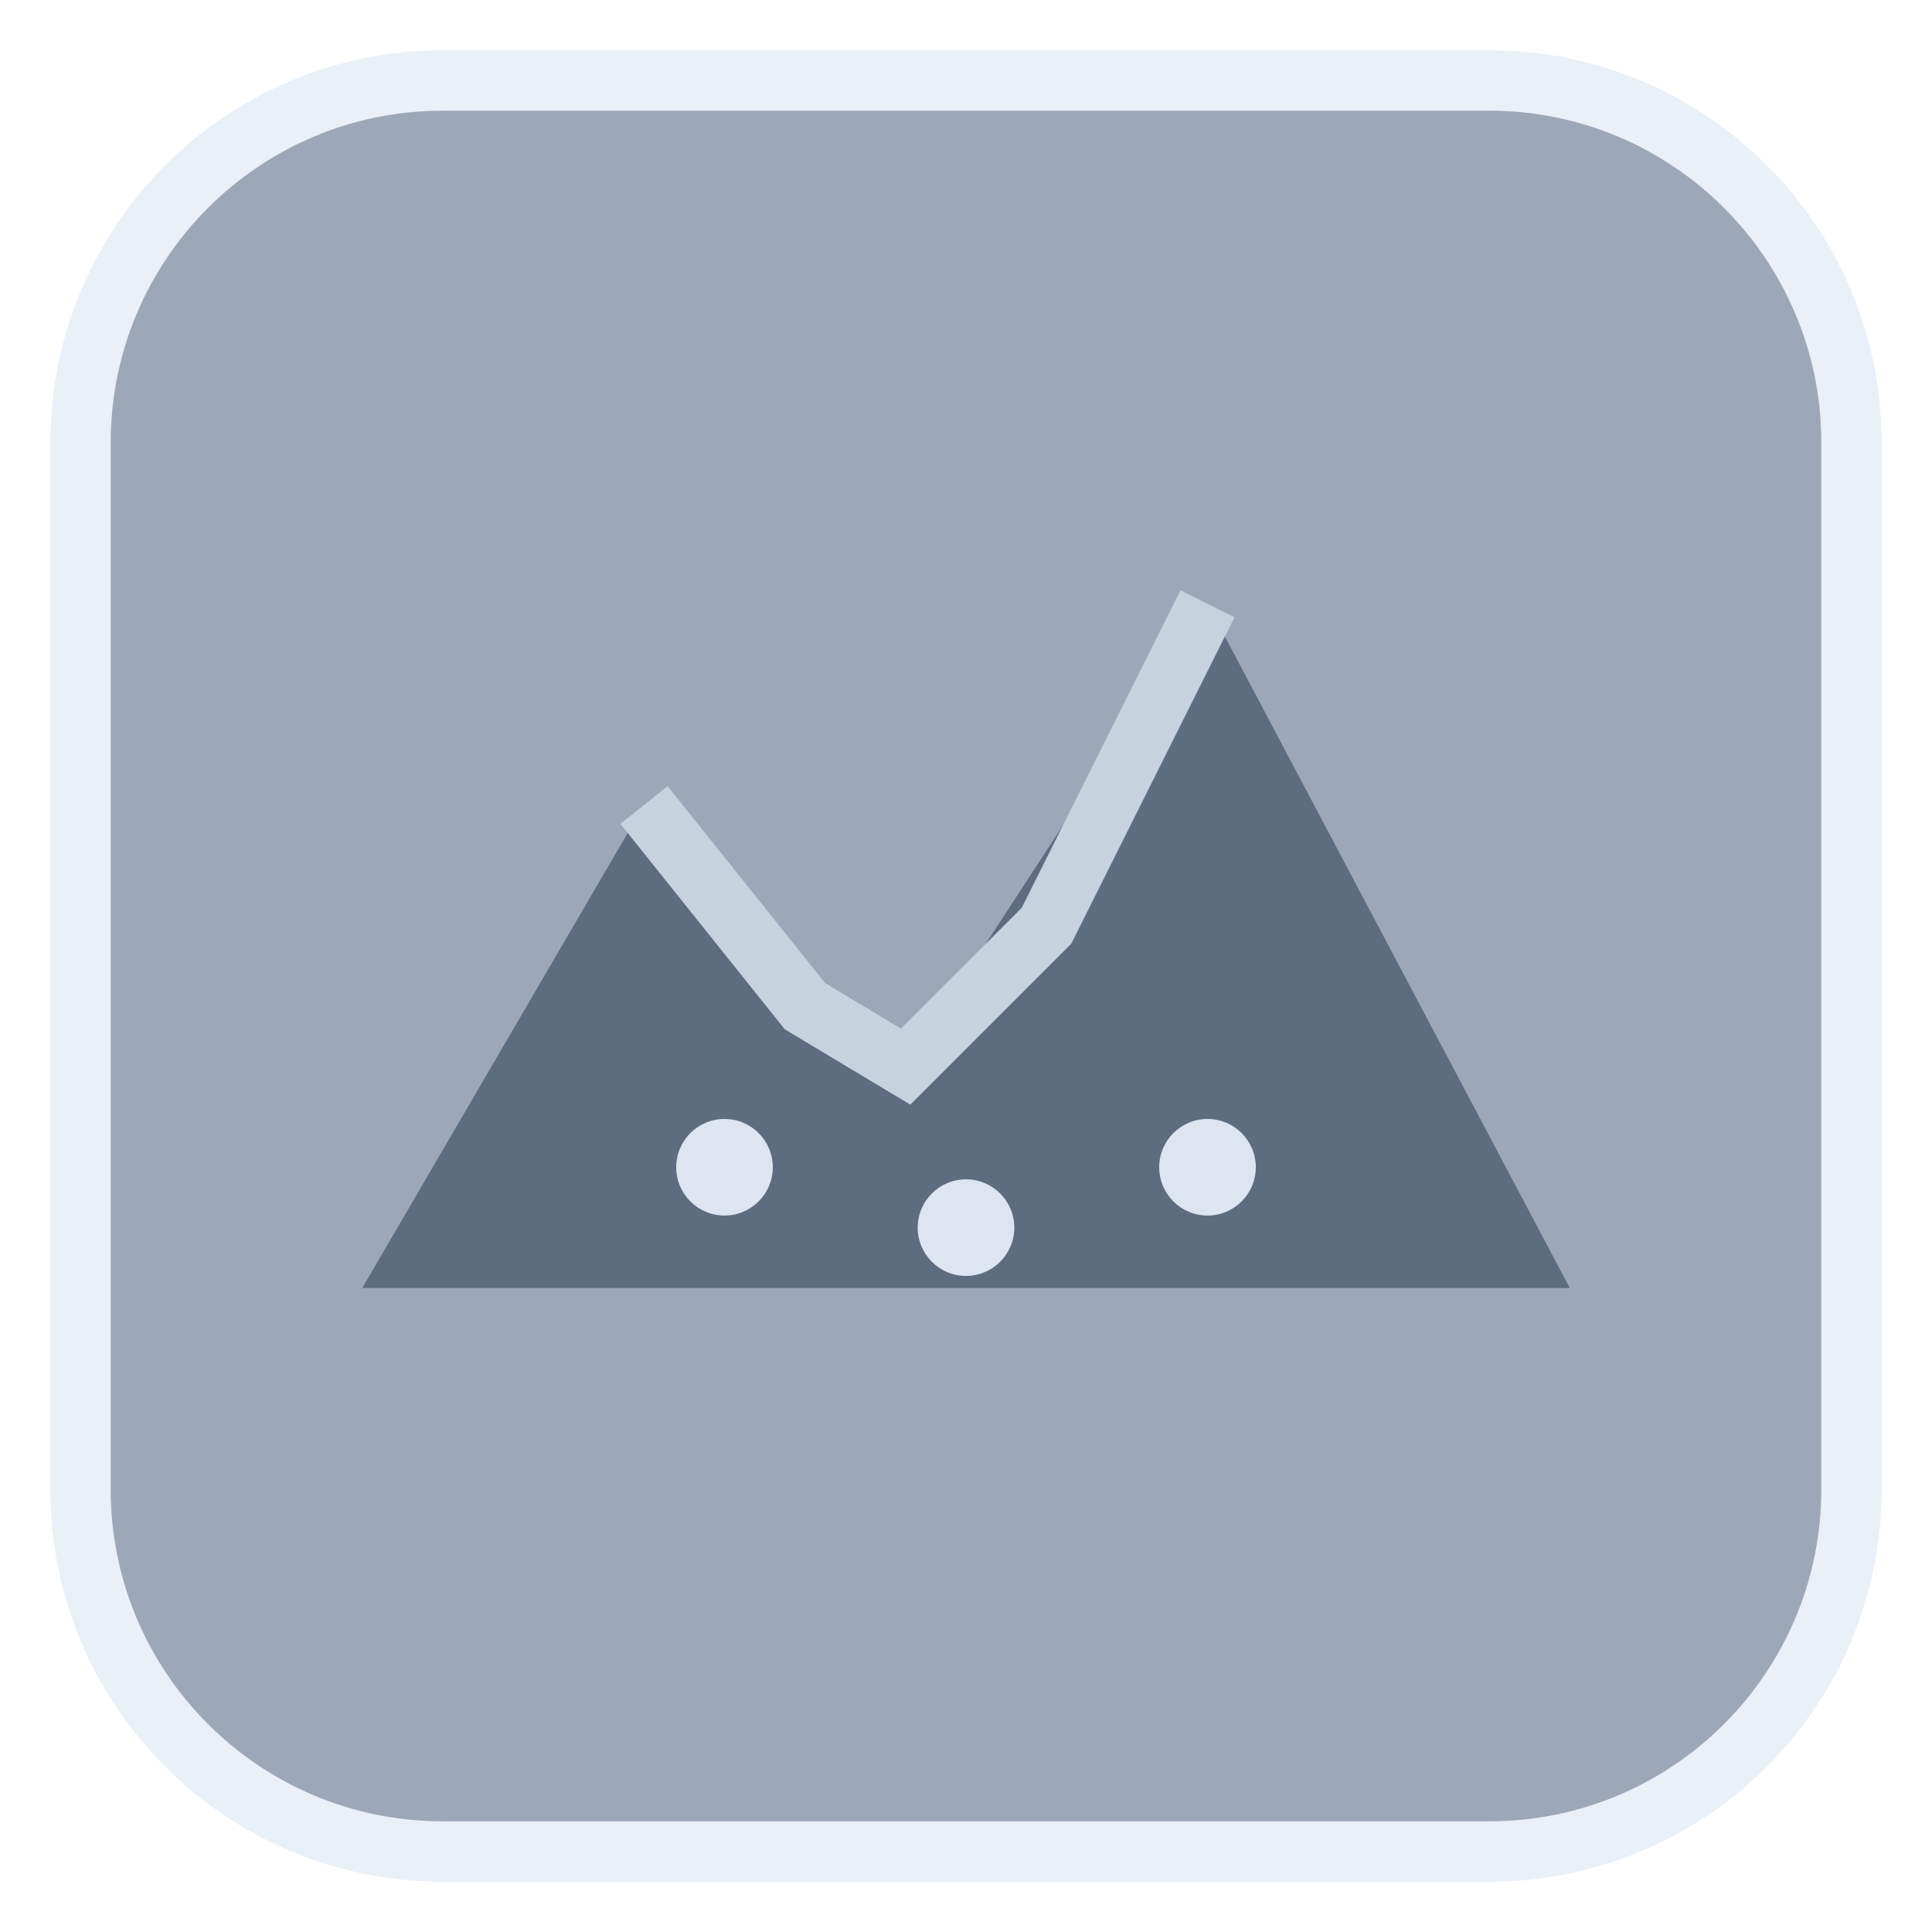
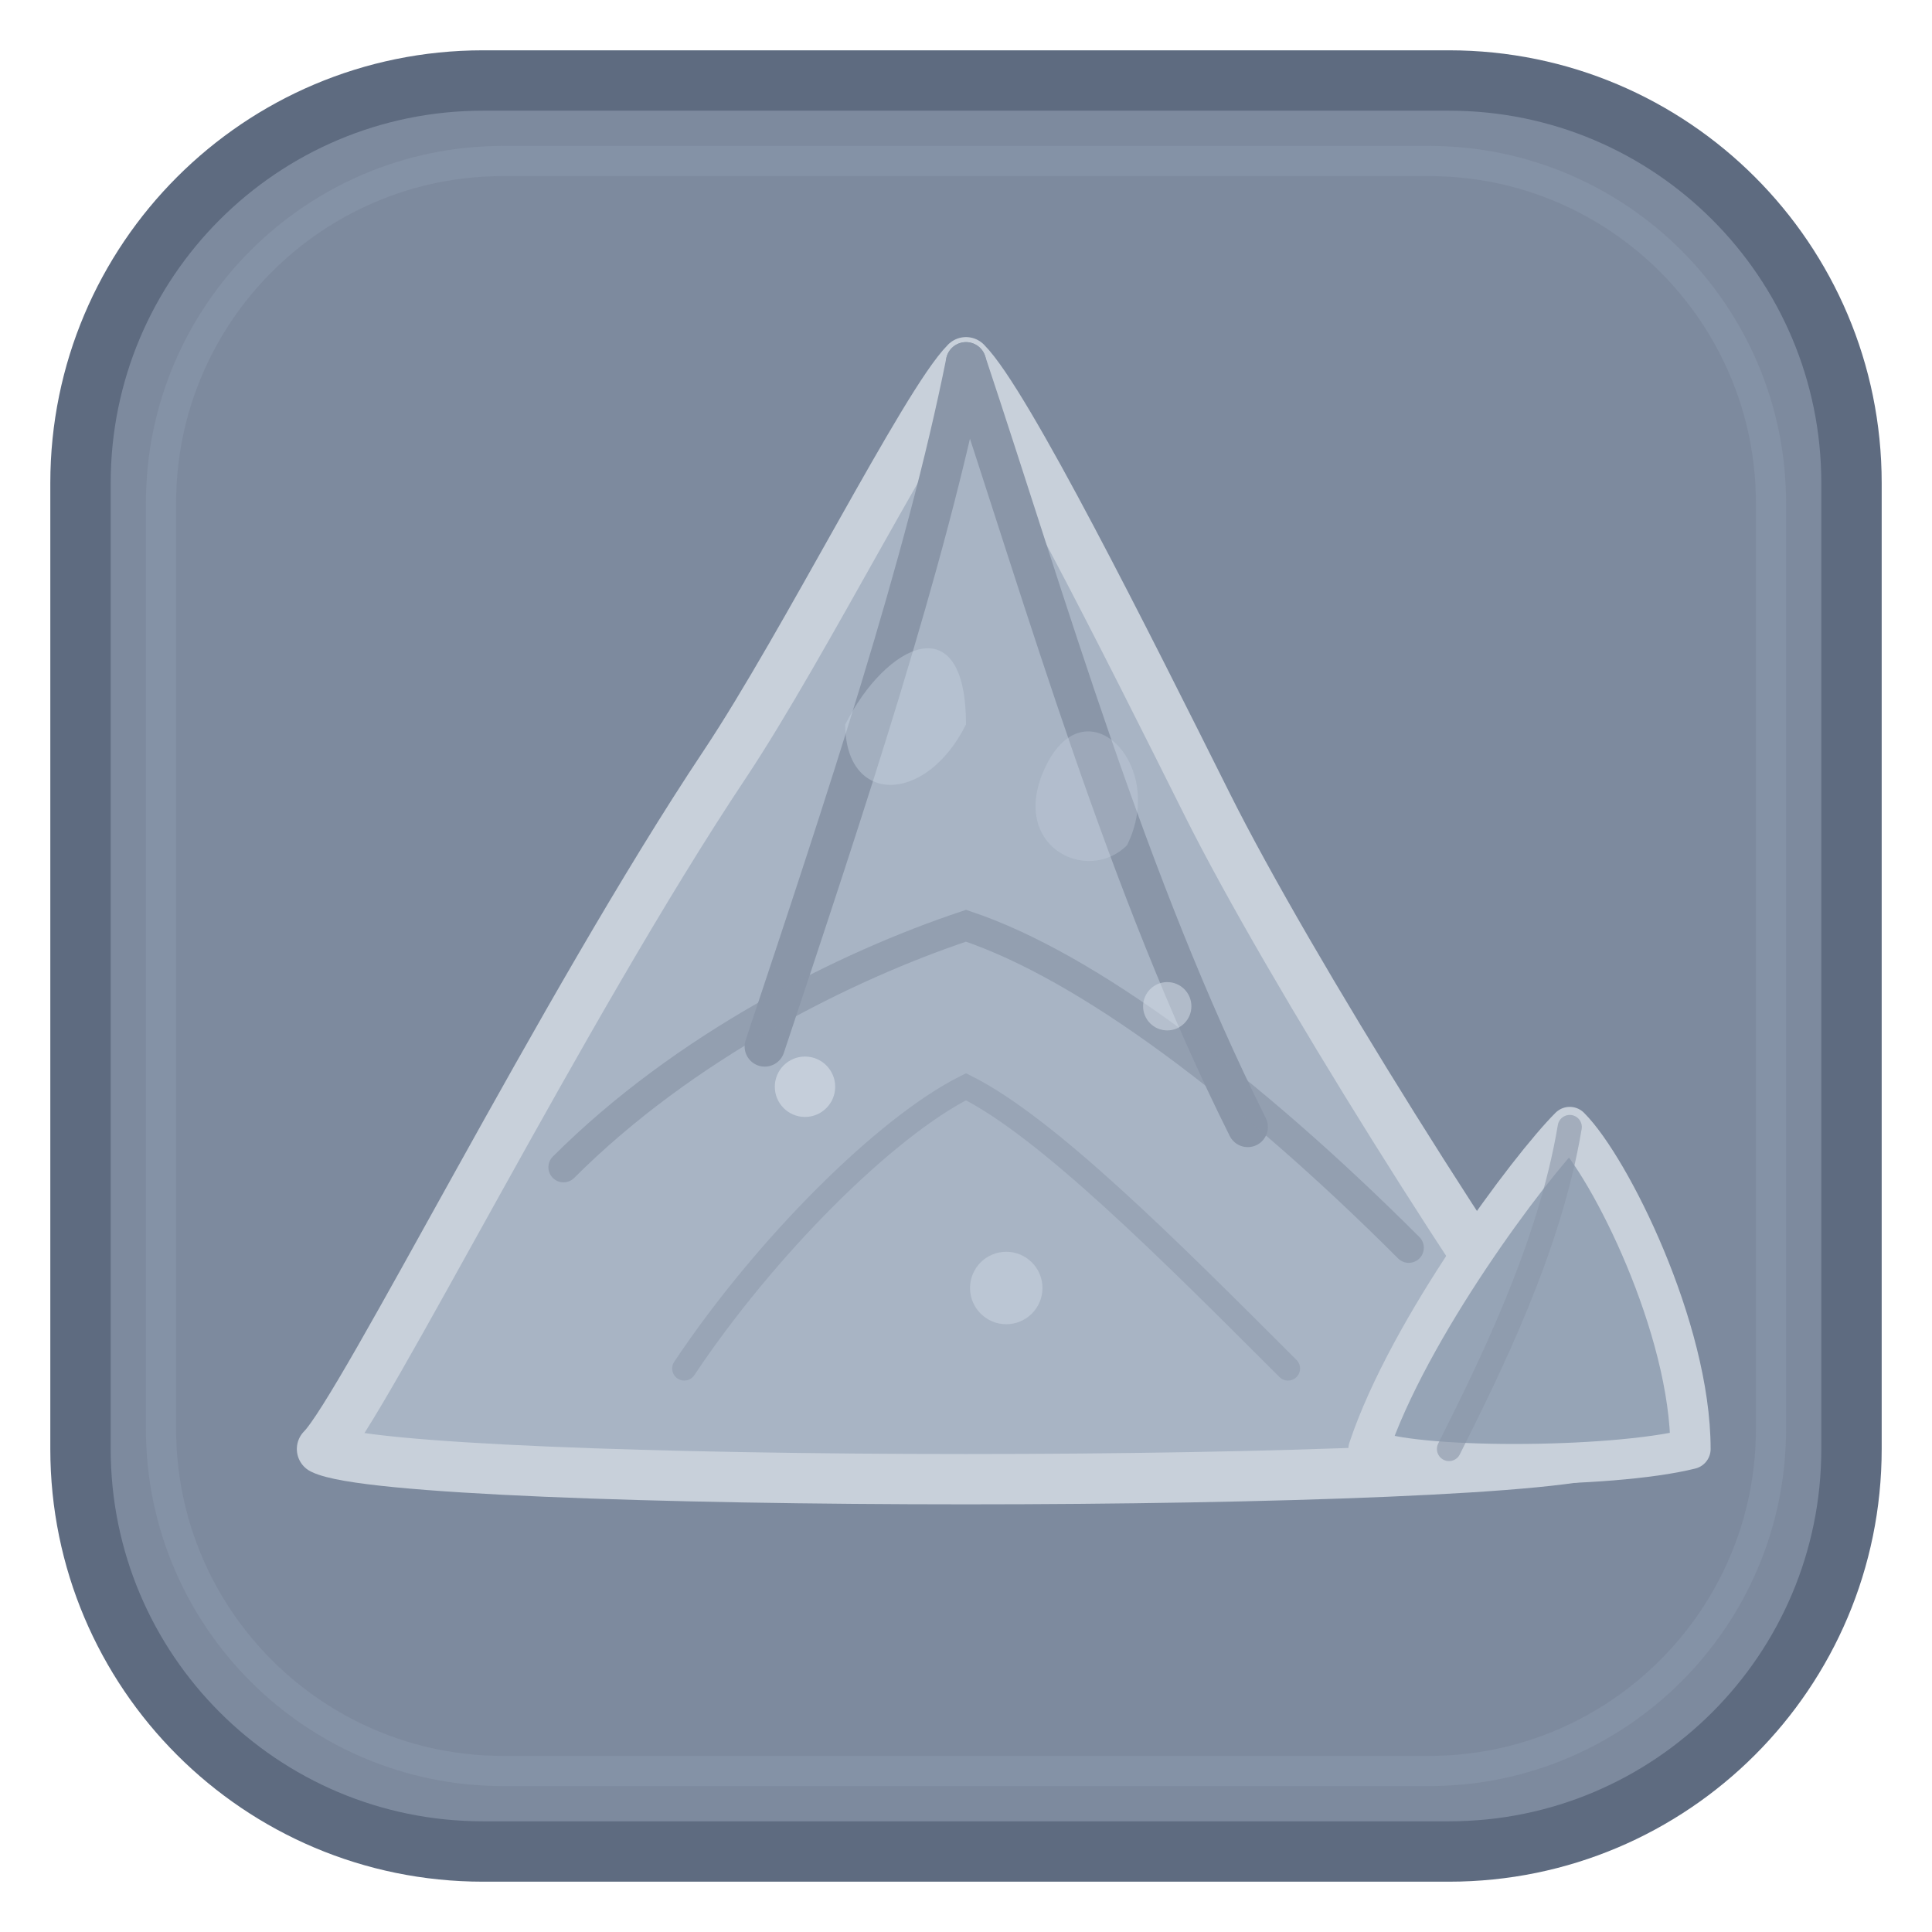
- <svg xmlns="http://www.w3.org/2000/svg" width="96" height="96" viewBox="0 0 96 96" fill="none">
-   <rect x="4" y="4" width="88" height="88" rx="18" fill="#9CA8B8" />
-   <rect x="4" y="4" width="88" height="88" rx="18" stroke="#EAF0F8" stroke-width="3" />
-   <path d="M18 64L32 40L45 53L60 30L78 64H18Z" fill="#5E6C80" />
-   <path d="M32 40L40 50L45 53L52 46L60 30" stroke="#C7D2DF" stroke-width="3" />
-   <circle cx="36" cy="58" r="2.4" fill="#DCE5F0" />
-   <circle cx="48" cy="61" r="2.4" fill="#DCE5F0" />
-   <circle cx="60" cy="58" r="2.4" fill="#DCE5F0" />
+ <svg xmlns="http://www.w3.org/2000/svg" viewBox="0 0 96 96">
+   <rect x="4" y="4" width="88" height="88" rx="20" ry="20" fill="#7D8A9E" stroke="#5E6B80" stroke-width="3" stroke-linecap="round" stroke-linejoin="round" />
+   <rect x="8" y="8" width="80" height="80" rx="17" ry="17" fill="none" stroke="#92A0B4" stroke-width="1.5" opacity="0.35" stroke-linecap="round" stroke-linejoin="round" />
+   <path d="M16 72 C18 70, 28 50, 36 38 C40 32, 46 20, 48 18 C50 20, 56 32, 60 40 C64 48, 74 64, 80 72 C76 74, 20 74, 16 72Z" fill="#A8B4C4" stroke="#C8D0DA" stroke-width="2.5" stroke-linecap="round" stroke-linejoin="round" />
+   <path d="M48 18 C46 28, 42 40, 38 52" stroke="#8A96A8" stroke-width="2" stroke-linecap="round" fill="none" />
+   <path d="M48 18 C52 30, 56 44, 62 56" stroke="#8A96A8" stroke-width="2" stroke-linecap="round" fill="none" />
+   <path d="M28 58 C34 52, 42 48, 48 46 C54 48, 62 54, 70 62" stroke="#8A96A8" stroke-width="1.5" stroke-linecap="round" fill="none" opacity="0.7" />
+   <path d="M34 68 C38 62, 44 56, 48 54 C52 56, 58 62, 64 68" stroke="#8A96A8" stroke-width="1.2" stroke-linecap="round" fill="none" opacity="0.5" />
+   <path d="M42 36 C44 32, 48 30, 48 36 C46 40, 42 40, 42 36Z" fill="#C8D4E2" opacity="0.4" stroke="none" />
+   <path d="M52 38 C54 34, 58 38, 56 42 C54 44, 50 42, 52 38Z" fill="#C8D4E2" opacity="0.3" stroke="none" />
+   <circle cx="40" cy="54" r="1.5" fill="#D8E0EA" opacity="0.6" />
+   <circle cx="58" cy="50" r="1.2" fill="#D8E0EA" opacity="0.5" />
+   <circle cx="50" cy="64" r="1.8" fill="#D8E0EA" opacity="0.4" />
+   <path d="M68 72 C70 66, 76 58, 78 56 C80 58, 84 66, 84 72 C80 73, 70 73, 68 72Z" fill="#96A4B6" stroke="#C8D0DA" stroke-width="2" stroke-linecap="round" stroke-linejoin="round" />
+   <path d="M78 56 C77 62, 74 68, 72 72" stroke="#8A96A8" stroke-width="1.2" stroke-linecap="round" fill="none" opacity="0.6" />
</svg>
